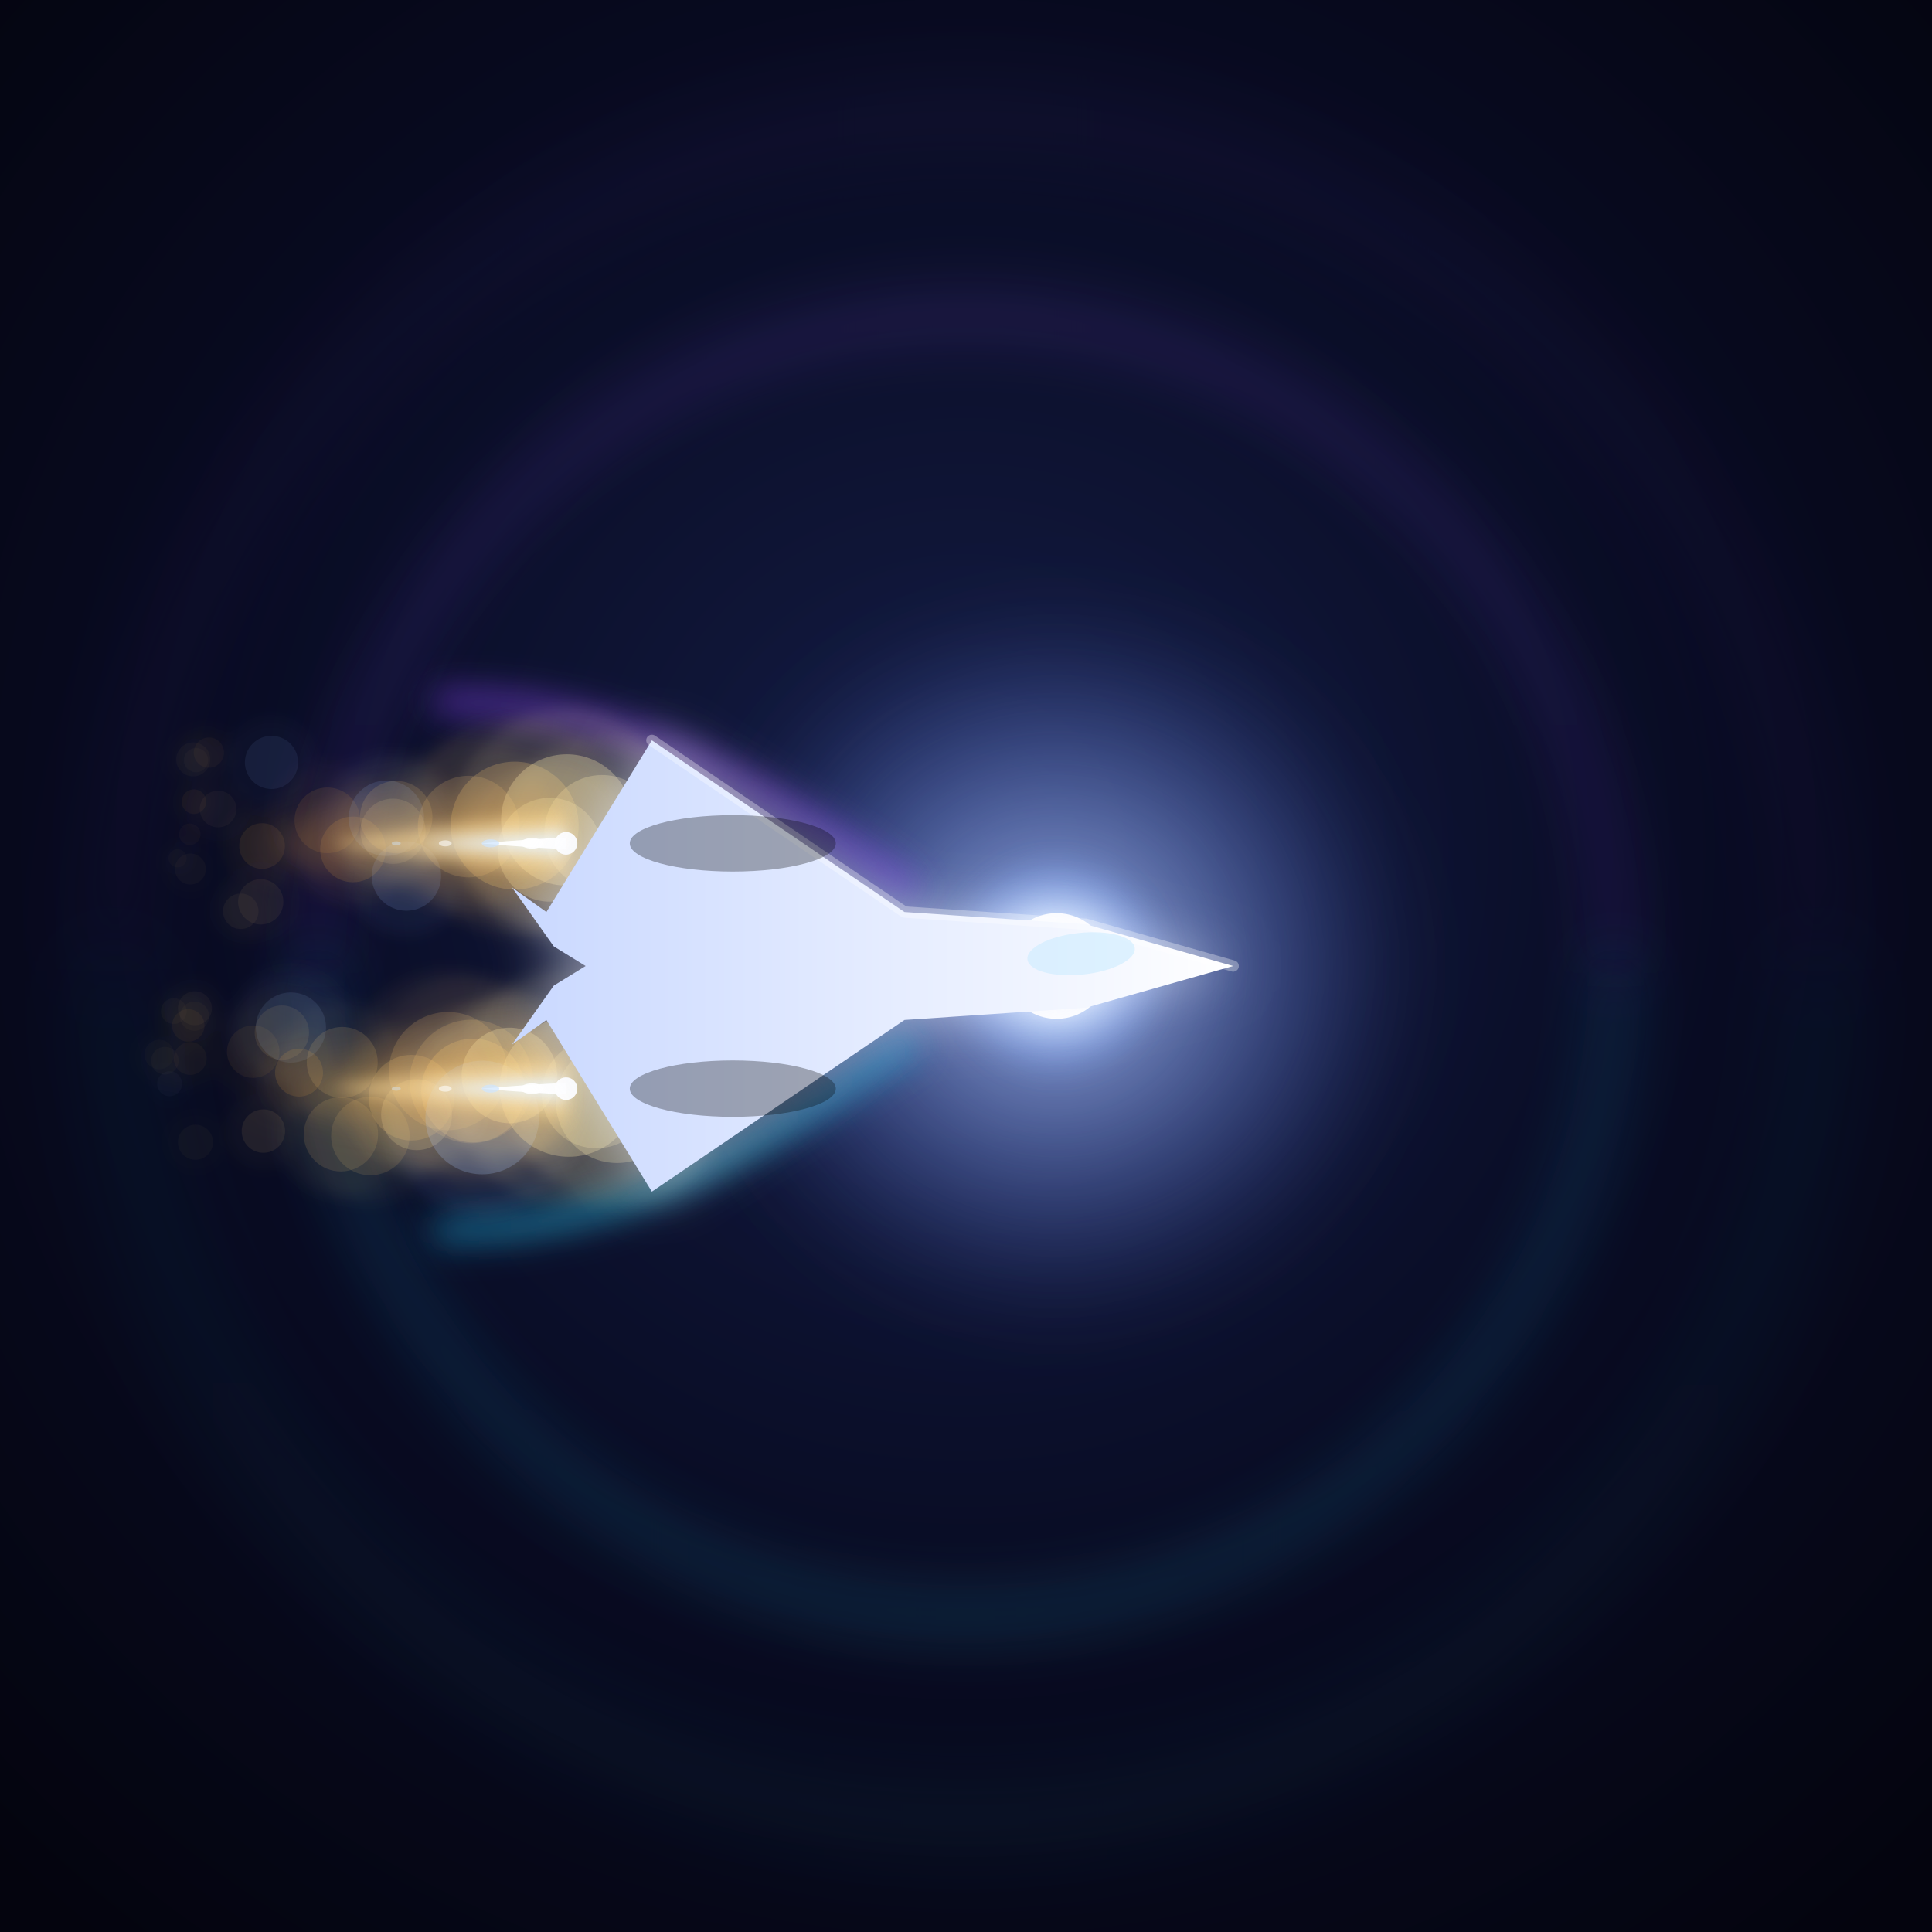
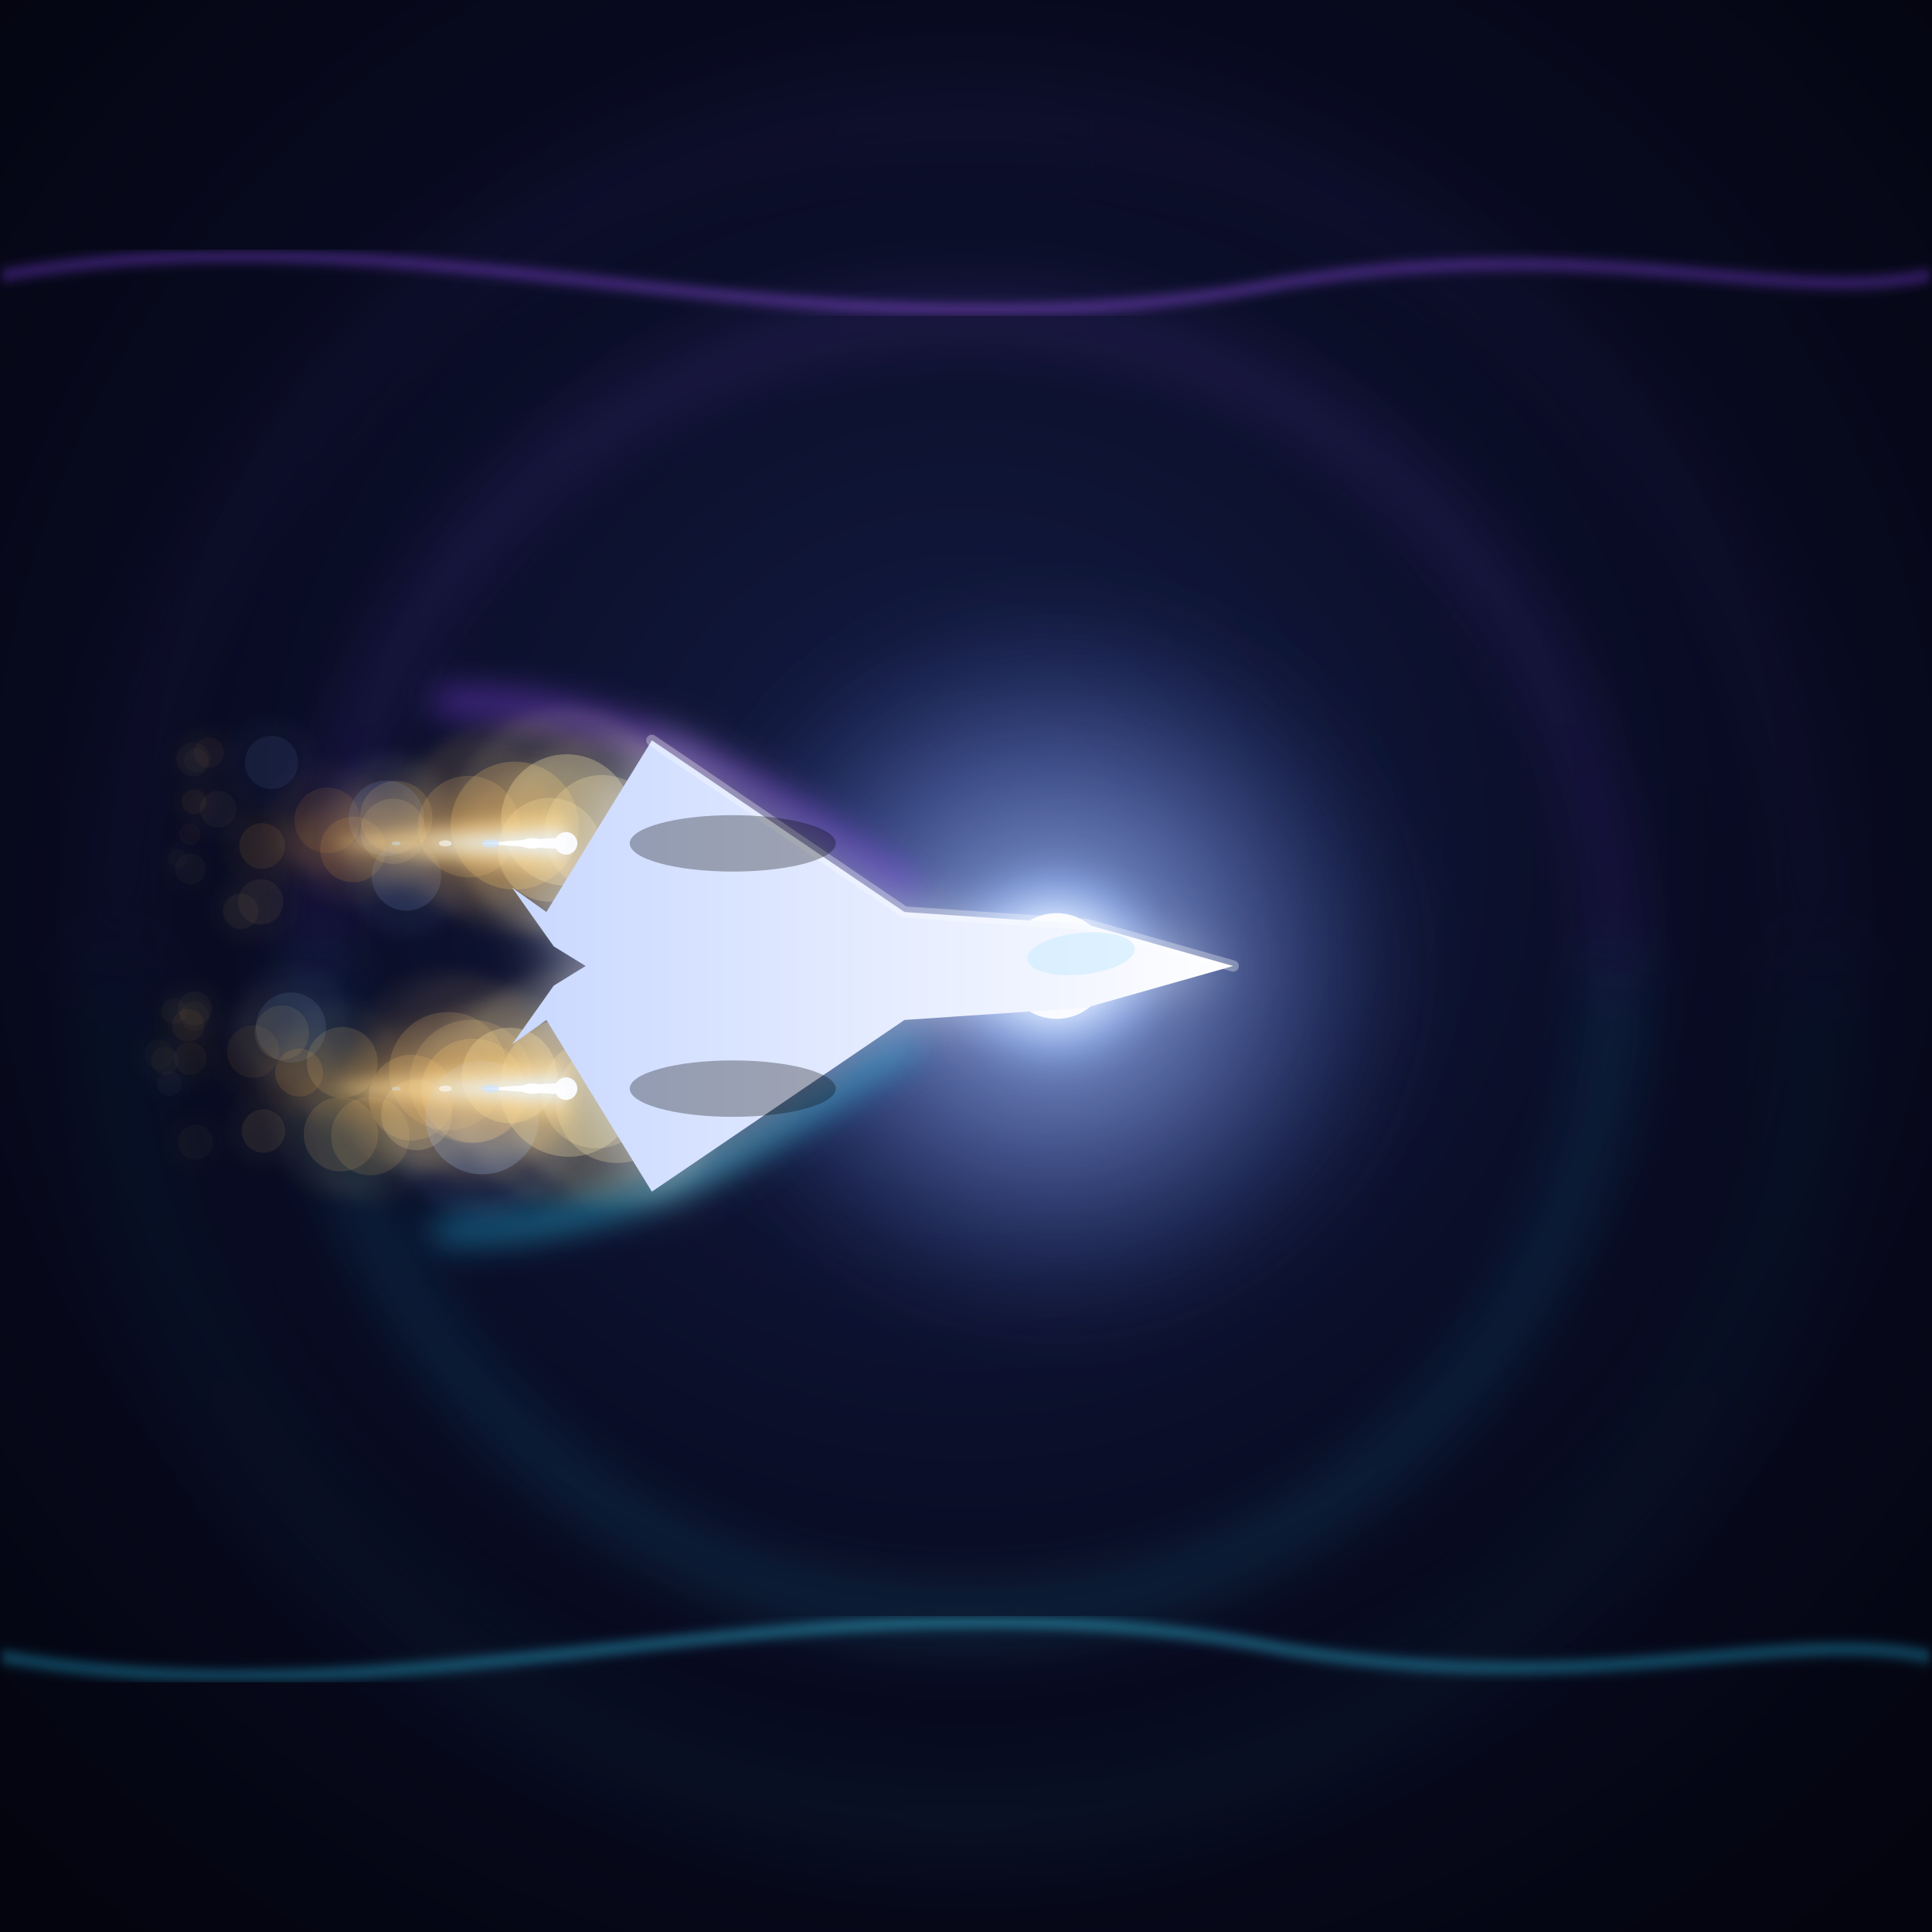
<svg xmlns="http://www.w3.org/2000/svg" width="1024" height="1024" viewBox="0 0 1024 1024">
  <defs>
    <radialGradient id="bgGrd" cx="50%" cy="44%" r="72%">
      <stop offset="0%" stop-color="#141c44" />
      <stop offset="55%" stop-color="#080b22" />
      <stop offset="100%" stop-color="#04040e" />
    </radialGradient>
    <linearGradient id="purpleGrd" x1="0" y1="0" x2="1" y2="0">
      <stop offset="0%" stop-color="#7a3ce0" />
      <stop offset="50%" stop-color="#a75bff" />
      <stop offset="100%" stop-color="#7a3ce0" />
    </linearGradient>
    <linearGradient id="cyanGrd" x1="0" y1="0" x2="1" y2="0">
      <stop offset="0%" stop-color="#1aa8d6" />
      <stop offset="50%" stop-color="#3fe0ff" />
      <stop offset="100%" stop-color="#1aa8d6" />
    </linearGradient>
    <radialGradient id="coreGrd" cx="50%" cy="50%" r="50%">
      <stop offset="0%" stop-color="#ffffff" />
      <stop offset="35%" stop-color="#d7e8ff" />
      <stop offset="100%" stop-color="#6f9cff" stop-opacity="0" />
    </radialGradient>
    <radialGradient id="coreHalo" cx="50%" cy="50%" r="50%">
      <stop offset="0%" stop-color="#bcd4ff" stop-opacity="0.9" />
      <stop offset="100%" stop-color="#5b7fff" stop-opacity="0" />
    </radialGradient>
    <linearGradient id="shipGrd" x1="0" y1="0" x2="1" y2="0">
      <stop offset="0%" stop-color="#c9d8ff" />
      <stop offset="100%" stop-color="#ffffff" />
    </linearGradient>
    <filter id="blur0" x="-50%" y="-50%" width="200%" height="200%">
      <feGaussianBlur stdDeviation="22" />
    </filter>
    <filter id="blur1" x="-50%" y="-50%" width="200%" height="200%">
      <feGaussianBlur stdDeviation="16" />
    </filter>
    <filter id="coreBlur" x="-100%" y="-100%" width="300%" height="300%">
      <feGaussianBlur stdDeviation="26" />
    </filter>
    <filter id="coreBlurTight" x="-100%" y="-100%" width="300%" height="300%">
      <feGaussianBlur stdDeviation="6" />
    </filter>
    <filter id="trailBlur" x="-100%" y="-100%" width="300%" height="300%">
      <feGaussianBlur stdDeviation="9" />
    </filter>
    <filter id="shipGlow" x="-200%" y="-200%" width="500%" height="500%">
      <feGaussianBlur stdDeviation="14" />
    </filter>
    <filter id="flameBlur" x="-100%" y="-100%" width="300%" height="300%">
      <feGaussianBlur stdDeviation="4" />
    </filter>
    <filter id="abGlow" x="-150%" y="-150%" width="400%" height="400%">
      <feGaussianBlur stdDeviation="11" />
    </filter>
+     <filter id="wglow">
+       <feGaussianBlur stdDeviation="3" />
+     </filter>
  </defs>
  <rect width="1024" height="1024" fill="url(#bgGrd)" />
+   <path d="M -20,150 C 220,100 420,200 680,150 C 860,120 960,170 1044,140" fill="none" stroke="url(#purpleGrd)" stroke-width="5" stroke-linecap="round" opacity="0.5" filter="url(#wglow)" />
+   <path d="M -20,874 C 220,924 420,824 680,874 C 860,904 960,854 1044,884" fill="none" stroke="url(#cyanGrd)" stroke-width="5" stroke-linecap="round" opacity="0.5" filter="url(#wglow)" />
  <circle cx="560" cy="512" r="190" fill="url(#coreHalo)" filter="url(#coreBlur)" />
  <path d="M 60 512 A 452 452 0 0 1 964 512" fill="none" stroke="url(#purpleGrd)" stroke-width="6" stroke-linecap="round" opacity="0.28" filter="url(#blur0)" />
  <path d="M 964 512 A 452 452 0 0 1 60 512" fill="none" stroke="url(#cyanGrd)" stroke-width="6" stroke-linecap="round" opacity="0.28" filter="url(#blur0)" />
  <path d="M 168 512 A 344 344 0 0 1 856 512" fill="none" stroke="url(#purpleGrd)" stroke-width="8" stroke-linecap="round" opacity="0.4" filter="url(#blur1)" />
  <path d="M 856 512 A 344 344 0 0 1 168 512" fill="none" stroke="url(#cyanGrd)" stroke-width="8" stroke-linecap="round" opacity="0.4" filter="url(#blur1)" />
  <path d="M 236 372 C 340 372 420 430 480 470" fill="none" stroke="url(#purpleGrd)" stroke-width="14" stroke-linecap="round" opacity="0.55" filter="url(#trailBlur)" />
  <path d="M 236 652 C 340 652 420 594 480 554" fill="none" stroke="url(#cyanGrd)" stroke-width="14" stroke-linecap="round" opacity="0.55" filter="url(#trailBlur)" />
  <circle cx="560" cy="512" r="60" fill="url(#coreGrd)" filter="url(#coreBlurTight)" />
  <circle cx="560" cy="512" r="28" fill="#ffffff" />
  <g filter="url(#flameBlur)">
    <circle cx="94.1" cy="454.9" r="8.2" fill="#ffcf7a" opacity="0.01" />
    <circle cx="100.6" cy="442.2" r="9.7" fill="#ffb347" opacity="0.01" />
    <circle cx="100.9" cy="460.6" r="13.9" fill="#ffcf7a" opacity="0.01" />
    <circle cx="102.4" cy="402.5" r="15.3" fill="#ffcf7a" opacity="0.01" />
    <circle cx="103.9" cy="402.9" r="10.9" fill="#ffcf7a" opacity="0.01" />
    <circle cx="110.7" cy="398.9" r="13.6" fill="#ffb347" opacity="0.02" />
    <circle cx="102.8" cy="424.9" r="11.0" fill="#ffb347" opacity="0.02" />
    <circle cx="115.6" cy="428.8" r="16.5" fill="#ffcf7a" opacity="0.02" />
    <circle cx="127.6" cy="483.0" r="16.0" fill="#ffcf7a" opacity="0.02" />
    <circle cx="138.2" cy="478.0" r="20.4" fill="#ffcf7a" opacity="0.02" />
    <circle cx="138.9" cy="448.4" r="20.6" fill="#ffb347" opacity="0.03" />
    <circle cx="143.9" cy="404.1" r="24.0" fill="#8fb8ff" opacity="0.03" />
    <circle cx="173.5" cy="434.8" r="29.6" fill="#ffb347" opacity="0.04" />
    <circle cx="187.1" cy="450.2" r="29.6" fill="#ffb347" opacity="0.05" />
    <circle cx="204.8" cy="433.7" r="34.0" fill="#8fb8ff" opacity="0.05" />
    <circle cx="208.3" cy="440.6" r="29.4" fill="#ffe9a8" opacity="0.05" />
    <circle cx="210.0" cy="433.1" r="32.6" fill="#ffcf7a" opacity="0.05" />
    <circle cx="215.4" cy="464.3" r="31.3" fill="#8fb8ff" opacity="0.06" />
    <circle cx="248.4" cy="438.1" r="45.7" fill="#ffcf7a" opacity="0.06" />
    <circle cx="272.8" cy="437.6" r="57.6" fill="#ffcf7a" opacity="0.08" />
    <circle cx="291.4" cy="450.4" r="46.8" fill="#ffedb0" opacity="0.10" />
    <circle cx="300.4" cy="434.6" r="59.2" fill="#ffedb0" opacity="0.12" />
    <circle cx="319.1" cy="441.4" r="52.0" fill="#ffedb0" opacity="0.10" />
    <circle cx="84.4" cy="558.9" r="13.3" fill="#ffcf7a" opacity="0.01" />
    <circle cx="89.9" cy="574.4" r="11.2" fill="#a8c8ff" opacity="0.01" />
    <circle cx="87.4" cy="562.2" r="12.4" fill="#ffcf7a" opacity="0.01" />
    <circle cx="92.1" cy="535.9" r="11.6" fill="#ffcf7a" opacity="0.01" />
    <circle cx="103.1" cy="538.6" r="13.1" fill="#ffcf7a" opacity="0.01" />
    <circle cx="99.8" cy="543.5" r="14.6" fill="#ffb347" opacity="0.02" />
    <circle cx="100.8" cy="561.0" r="14.8" fill="#ffb347" opacity="0.02" />
    <circle cx="103.3" cy="534.4" r="15.3" fill="#ffcf7a" opacity="0.02" />
    <circle cx="103.6" cy="605.4" r="15.8" fill="#ffcf7a" opacity="0.01" />
    <circle cx="139.6" cy="599.5" r="19.6" fill="#ffcf7a" opacity="0.03" />
    <circle cx="134.2" cy="557.4" r="23.6" fill="#ffb347" opacity="0.02" />
    <circle cx="149.4" cy="547.3" r="24.5" fill="#ffcf7a" opacity="0.04" />
    <circle cx="154.2" cy="544.6" r="31.6" fill="#a8c8ff" opacity="0.04" />
    <circle cx="158.5" cy="568.5" r="21.6" fill="#ffb347" opacity="0.05" />
    <circle cx="180.7" cy="601.2" r="33.5" fill="#ffcf7a" opacity="0.05" />
    <circle cx="181.4" cy="563.1" r="32.0" fill="#ffcf7a" opacity="0.05" />
    <circle cx="196.3" cy="602.1" r="35.4" fill="#ffcf7a" opacity="0.05" />
    <circle cx="220.8" cy="590.8" r="32.0" fill="#ffe9a8" opacity="0.07" />
    <circle cx="218.1" cy="581.8" r="38.6" fill="#ffcf7a" opacity="0.07" />
    <circle cx="237.5" cy="567.7" r="53.2" fill="#ffcf7a" opacity="0.06" />
    <circle cx="250.8" cy="578.0" r="46.8" fill="#ffcf7a" opacity="0.08" />
    <circle cx="249.8" cy="573.2" r="55.6" fill="#ffcf7a" opacity="0.06" />
    <circle cx="255.6" cy="592.3" r="51.2" fill="#a8c8ff" opacity="0.09" />
    <circle cx="270.0" cy="570.0" r="43.0" fill="#ffedb0" opacity="0.11" />
    <circle cx="301.5" cy="576.4" r="62.4" fill="#ffedb0" opacity="0.11" />
    <circle cx="316.1" cy="579.6" r="49.3" fill="#ffedb0" opacity="0.09" />
    <circle cx="327.0" cy="584.0" r="55.1" fill="#ffedb0" opacity="0.10" />
  </g>
  <circle cx="94.1" cy="454.9" r="4.8" fill="#ffcf7a" opacity="0.02" />
  <circle cx="100.6" cy="442.2" r="5.7" fill="#ffb347" opacity="0.03" />
  <circle cx="100.9" cy="460.6" r="8.2" fill="#ffcf7a" opacity="0.03" />
  <circle cx="102.4" cy="402.5" r="9.0" fill="#ffcf7a" opacity="0.03" />
  <circle cx="103.9" cy="402.9" r="6.4" fill="#ffcf7a" opacity="0.03" />
  <circle cx="110.7" cy="398.9" r="8.0" fill="#ffb347" opacity="0.04" />
  <circle cx="102.8" cy="424.9" r="6.5" fill="#ffb347" opacity="0.05" />
  <circle cx="115.6" cy="428.8" r="9.7" fill="#ffcf7a" opacity="0.04" />
  <circle cx="127.6" cy="483.0" r="9.4" fill="#ffcf7a" opacity="0.05" />
  <circle cx="138.2" cy="478.0" r="12.0" fill="#ffcf7a" opacity="0.06" />
  <circle cx="138.9" cy="448.4" r="12.1" fill="#ffb347" opacity="0.08" />
  <circle cx="143.9" cy="404.1" r="14.1" fill="#8fb8ff" opacity="0.08" />
  <circle cx="173.5" cy="434.8" r="17.4" fill="#ffb347" opacity="0.09" />
  <circle cx="187.1" cy="450.2" r="17.4" fill="#ffb347" opacity="0.12" />
  <circle cx="204.8" cy="433.7" r="20.0" fill="#8fb8ff" opacity="0.13" />
  <circle cx="208.3" cy="440.6" r="17.3" fill="#ffe9a8" opacity="0.12" />
  <circle cx="210.0" cy="433.1" r="19.2" fill="#ffcf7a" opacity="0.13" />
  <circle cx="215.4" cy="464.3" r="18.4" fill="#8fb8ff" opacity="0.14" />
  <circle cx="248.4" cy="438.1" r="26.9" fill="#ffcf7a" opacity="0.16" />
  <circle cx="272.8" cy="437.6" r="33.9" fill="#ffcf7a" opacity="0.21" />
  <circle cx="291.4" cy="450.4" r="27.5" fill="#ffedb0" opacity="0.24" />
  <circle cx="300.4" cy="434.6" r="34.8" fill="#ffedb0" opacity="0.29" />
  <circle cx="319.1" cy="441.4" r="30.6" fill="#ffedb0" opacity="0.25" />
  <circle cx="84.4" cy="558.9" r="7.8" fill="#ffcf7a" opacity="0.02" />
  <circle cx="89.9" cy="574.4" r="6.6" fill="#a8c8ff" opacity="0.03" />
  <circle cx="87.4" cy="562.2" r="7.3" fill="#ffcf7a" opacity="0.03" />
  <circle cx="92.1" cy="535.9" r="6.8" fill="#ffcf7a" opacity="0.03" />
  <circle cx="103.1" cy="538.6" r="7.7" fill="#ffcf7a" opacity="0.03" />
  <circle cx="99.8" cy="543.5" r="8.6" fill="#ffb347" opacity="0.05" />
  <circle cx="100.8" cy="561.0" r="8.7" fill="#ffb347" opacity="0.04" />
  <circle cx="103.3" cy="534.4" r="9.0" fill="#ffcf7a" opacity="0.04" />
  <circle cx="103.6" cy="605.4" r="9.3" fill="#ffcf7a" opacity="0.03" />
  <circle cx="139.6" cy="599.5" r="11.5" fill="#ffcf7a" opacity="0.08" />
  <circle cx="134.2" cy="557.4" r="13.9" fill="#ffb347" opacity="0.06" />
  <circle cx="149.4" cy="547.3" r="14.4" fill="#ffcf7a" opacity="0.09" />
  <circle cx="154.2" cy="544.6" r="18.6" fill="#a8c8ff" opacity="0.10" />
  <circle cx="158.5" cy="568.5" r="12.7" fill="#ffb347" opacity="0.12" />
  <circle cx="180.7" cy="601.2" r="19.7" fill="#ffcf7a" opacity="0.12" />
  <circle cx="181.4" cy="563.1" r="18.8" fill="#ffcf7a" opacity="0.13" />
  <circle cx="196.3" cy="602.1" r="20.8" fill="#ffcf7a" opacity="0.12" />
  <circle cx="220.8" cy="590.8" r="18.8" fill="#ffe9a8" opacity="0.18" />
  <circle cx="218.1" cy="581.8" r="22.7" fill="#ffcf7a" opacity="0.17" />
  <circle cx="237.5" cy="567.7" r="31.3" fill="#ffcf7a" opacity="0.16" />
  <circle cx="250.8" cy="578.0" r="27.5" fill="#ffcf7a" opacity="0.21" />
  <circle cx="249.8" cy="573.2" r="32.7" fill="#ffcf7a" opacity="0.16" />
  <circle cx="255.6" cy="592.3" r="30.1" fill="#a8c8ff" opacity="0.22" />
  <circle cx="270.0" cy="570.0" r="25.3" fill="#ffedb0" opacity="0.28" />
  <circle cx="301.5" cy="576.4" r="36.7" fill="#ffedb0" opacity="0.27" />
  <circle cx="316.1" cy="579.6" r="29.0" fill="#ffedb0" opacity="0.23" />
  <circle cx="327.0" cy="584.0" r="32.4" fill="#ffedb0" opacity="0.24" />
  <path d="M 300.0 419.0 Q 240.5 423.2 130.0 447.0 Q 240.5 470.8 300.0 475.0 Z" fill="#ffb347" opacity="0.30" filter="url(#abGlow)" />
  <path d="M 300.0 431.0 Q 256.2 433.4 175.0 447.0 Q 256.2 460.6 300.0 463.0 Z" fill="#ffdf9e" opacity="0.55" filter="url(#flameBlur)" />
  <path d="M 300.0 440.0 Q 272.0 441.1 220.0 447.0 Q 272.0 452.9 300.0 454.0 Z" fill="#eaf6ff" opacity="0.85" filter="url(#flameBlur)" />
  <path d="M 300.0 444.0 Q 284.2 444.4 255.0 447.0 Q 284.2 449.6 300.0 450.0 Z" fill="#ffffff" opacity="0.95" />
  <ellipse cx="282.0" cy="447.0" rx="6" ry="2.8" fill="#ffffff" opacity="0.90" />
  <ellipse cx="260.0" cy="447.0" rx="4.6" ry="2.1" fill="#cfe6ff" opacity="0.70" />
  <ellipse cx="236.0" cy="447.0" rx="3.4" ry="1.6" fill="#ffffff" opacity="0.55" />
  <ellipse cx="210.0" cy="447.0" rx="2.4" ry="1.1" fill="#cfe6ff" opacity="0.40" />
  <circle cx="300.0" cy="447.0" r="6" fill="#ffffff" opacity="0.95" />
  <path d="M 300.0 549.0 Q 240.5 553.2 130.0 577.0 Q 240.5 600.8 300.0 605.0 Z" fill="#ffb347" opacity="0.30" filter="url(#abGlow)" />
  <path d="M 300.0 561.0 Q 256.2 563.4 175.0 577.0 Q 256.2 590.6 300.0 593.0 Z" fill="#ffdf9e" opacity="0.55" filter="url(#flameBlur)" />
  <path d="M 300.0 570.0 Q 272.0 571.0 220.0 577.0 Q 272.0 583.0 300.0 584.0 Z" fill="#eaf6ff" opacity="0.85" filter="url(#flameBlur)" />
  <path d="M 300.0 574.0 Q 284.2 574.5 255.0 577.0 Q 284.2 579.5 300.0 580.0 Z" fill="#ffffff" opacity="0.95" />
  <ellipse cx="282.0" cy="577.0" rx="6" ry="2.8" fill="#ffffff" opacity="0.90" />
  <ellipse cx="260.0" cy="577.0" rx="4.6" ry="2.1" fill="#cfe6ff" opacity="0.70" />
  <ellipse cx="236.0" cy="577.0" rx="3.4" ry="1.6" fill="#ffffff" opacity="0.55" />
  <ellipse cx="210.0" cy="577.0" rx="2.4" ry="1.1" fill="#cfe6ff" opacity="0.40" />
  <circle cx="300.0" cy="577.0" r="6" fill="#ffffff" opacity="0.95" />
  <g transform="translate(430,512)">
    <path d="M 223.6 0 L 145.6 -22.1 L 49.4 -28.6 L -84.5 -119.6 L -140.4 -28.6 L -158.6 -41.6 L -136.5 -10.4 L -119.6 0 L -136.5 10.4 L -158.6 41.6 L -140.4 28.6 L -84.5 119.6 L 49.4 28.6 L 145.6 22.1 Z" fill="#e8eeff" filter="url(#shipGlow)" opacity="0.55" />
    <path d="M 223.6 0 L 145.6 -22.1 L 49.4 -28.6 L -84.5 -119.6 L -140.4 -28.6 L -158.6 -41.6 L -136.5 -10.4 L -119.6 0 L -136.5 10.4 L -158.6 41.6 L -140.4 28.6 L -84.5 119.6 L 49.4 28.6 L 145.6 22.1 Z" fill="url(#shipGrd)" />
    <path d="M 223.6 0 L 145.6 -22.1 L 49.4 -28.6 L -84.5 -119.6" fill="none" stroke="rgba(255,255,255,0.32)" stroke-width="6" stroke-linejoin="round" stroke-linecap="round" />
    <ellipse cx="-41.6" cy="-65" rx="54.6" ry="14.95" fill="rgba(0,0,0,0.3)" />
    <ellipse cx="-41.6" cy="65" rx="54.6" ry="14.95" fill="rgba(0,0,0,0.3)" />
    <ellipse cx="143" cy="-6.5" rx="28.6" ry="11.05" transform="rotate(-6 143 -6.5)" fill="rgba(200,235,255,0.55)" />
  </g>
</svg>
